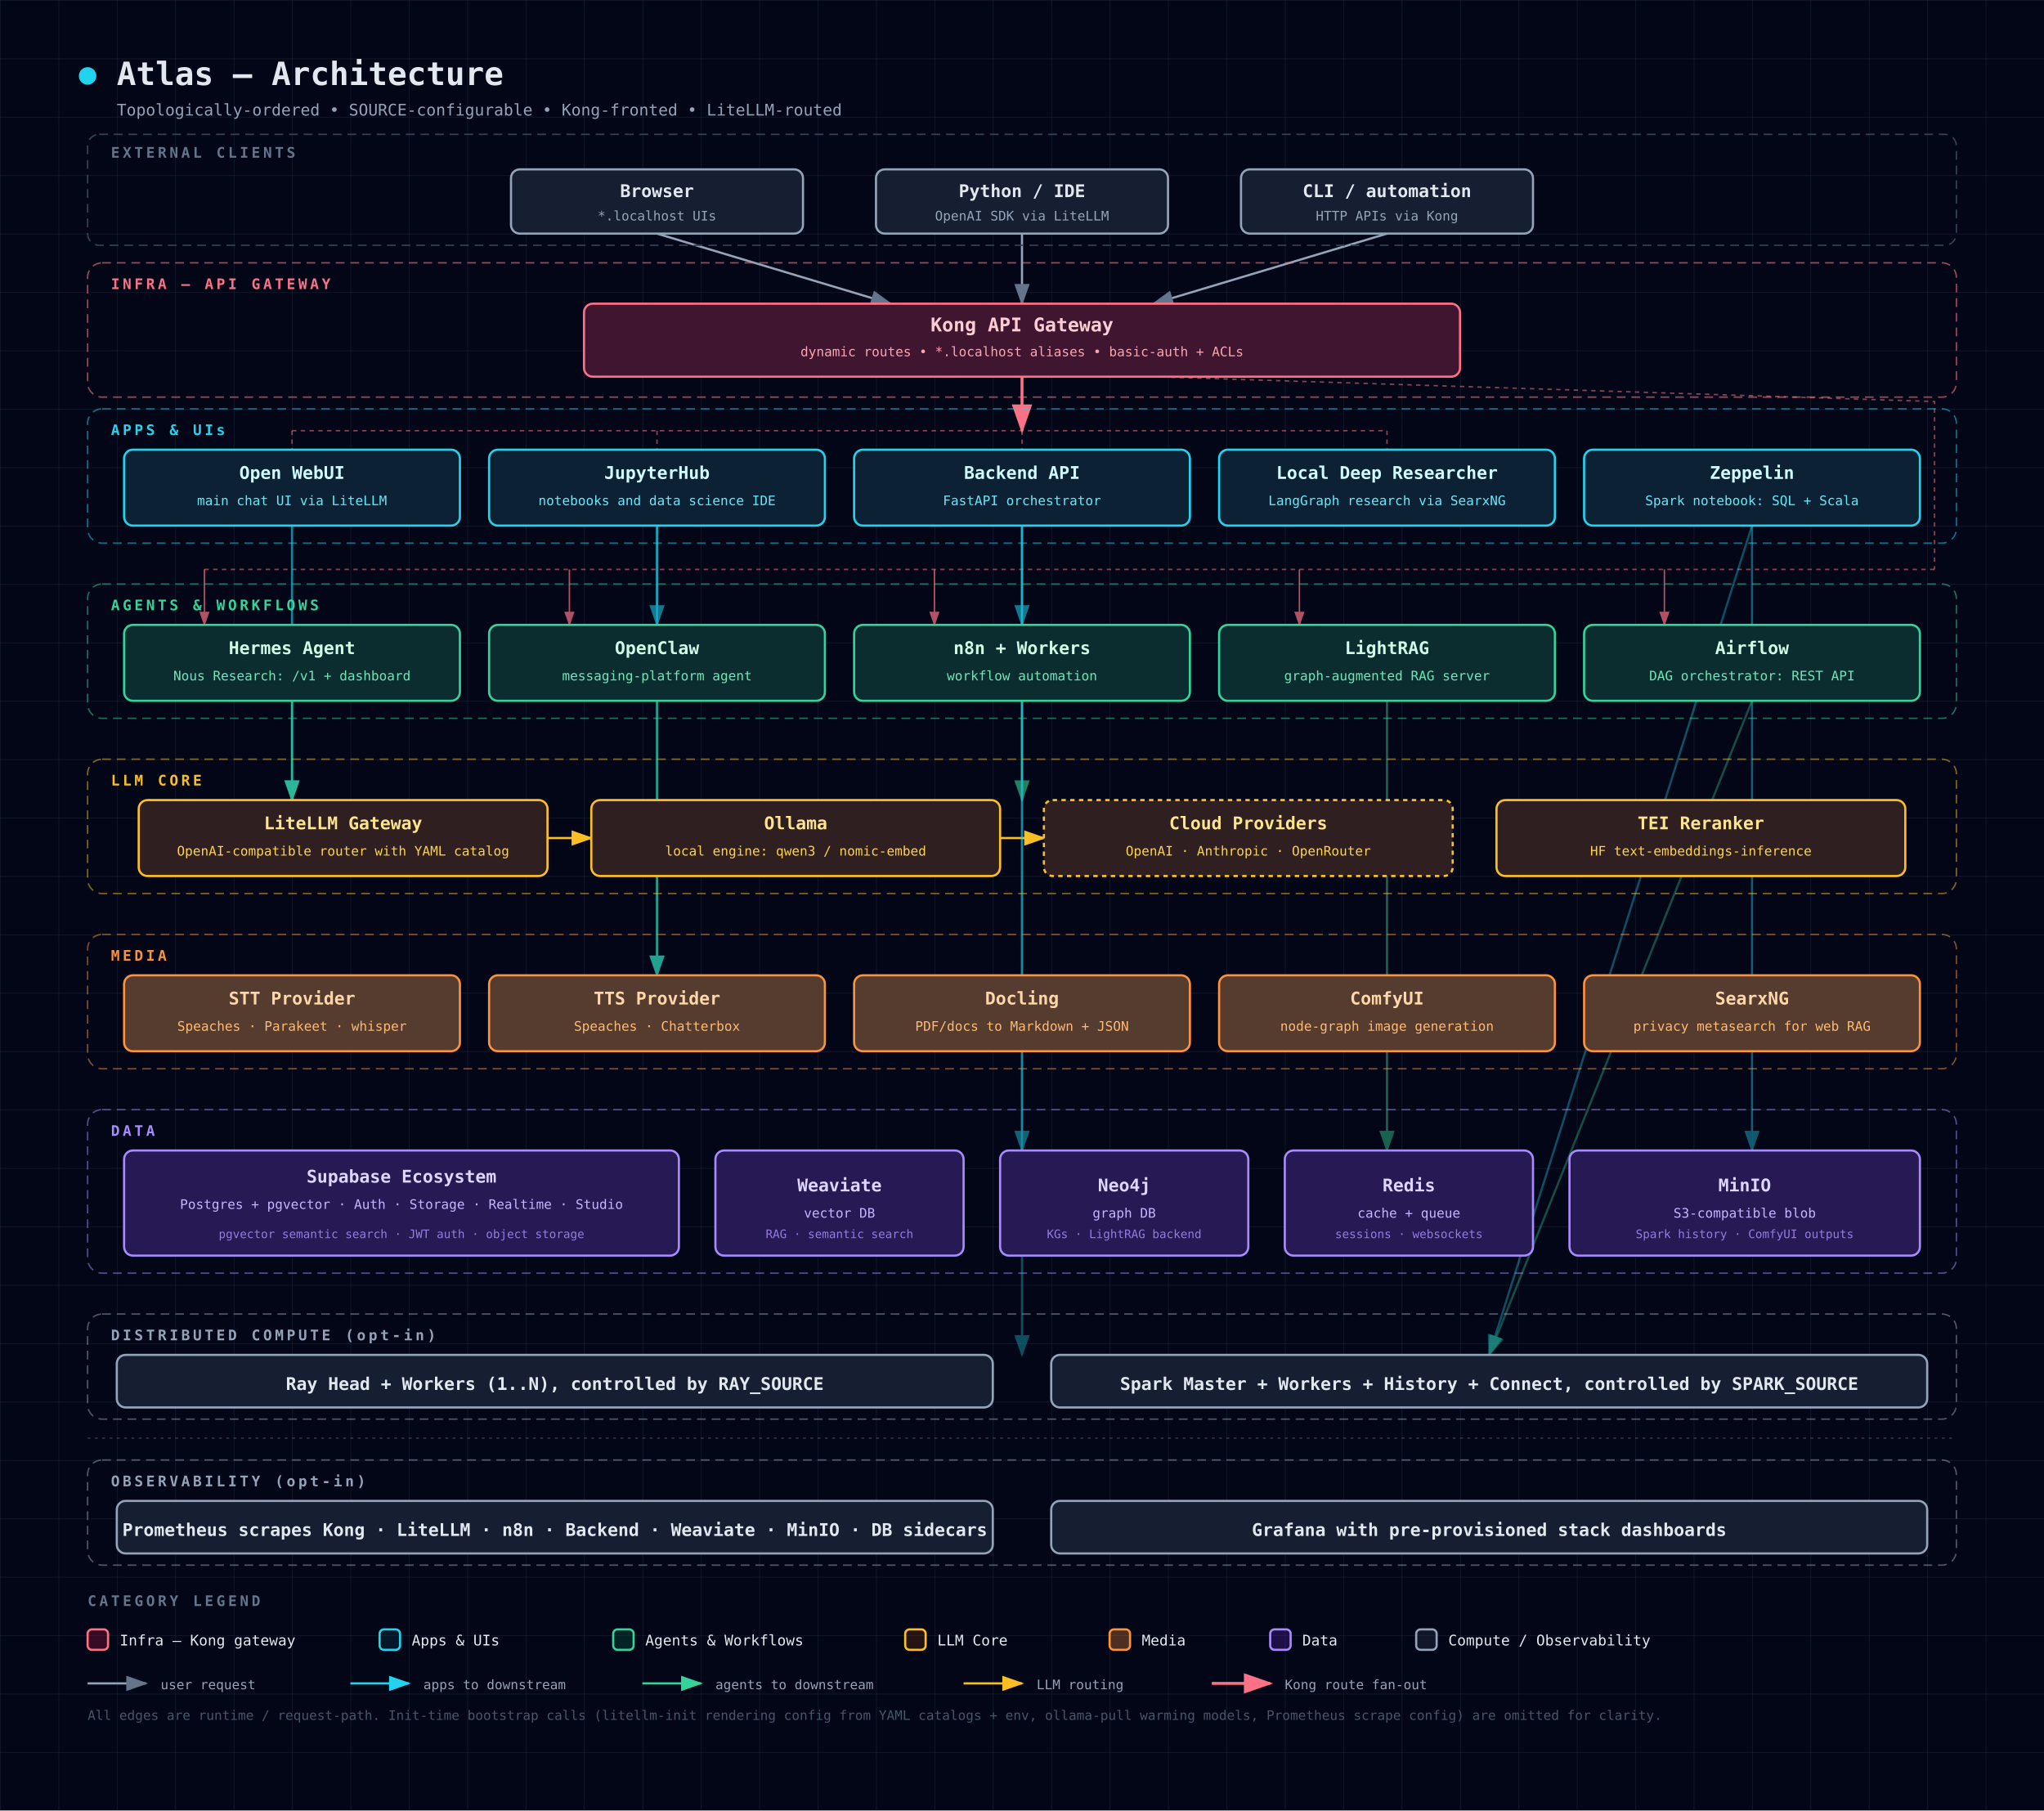
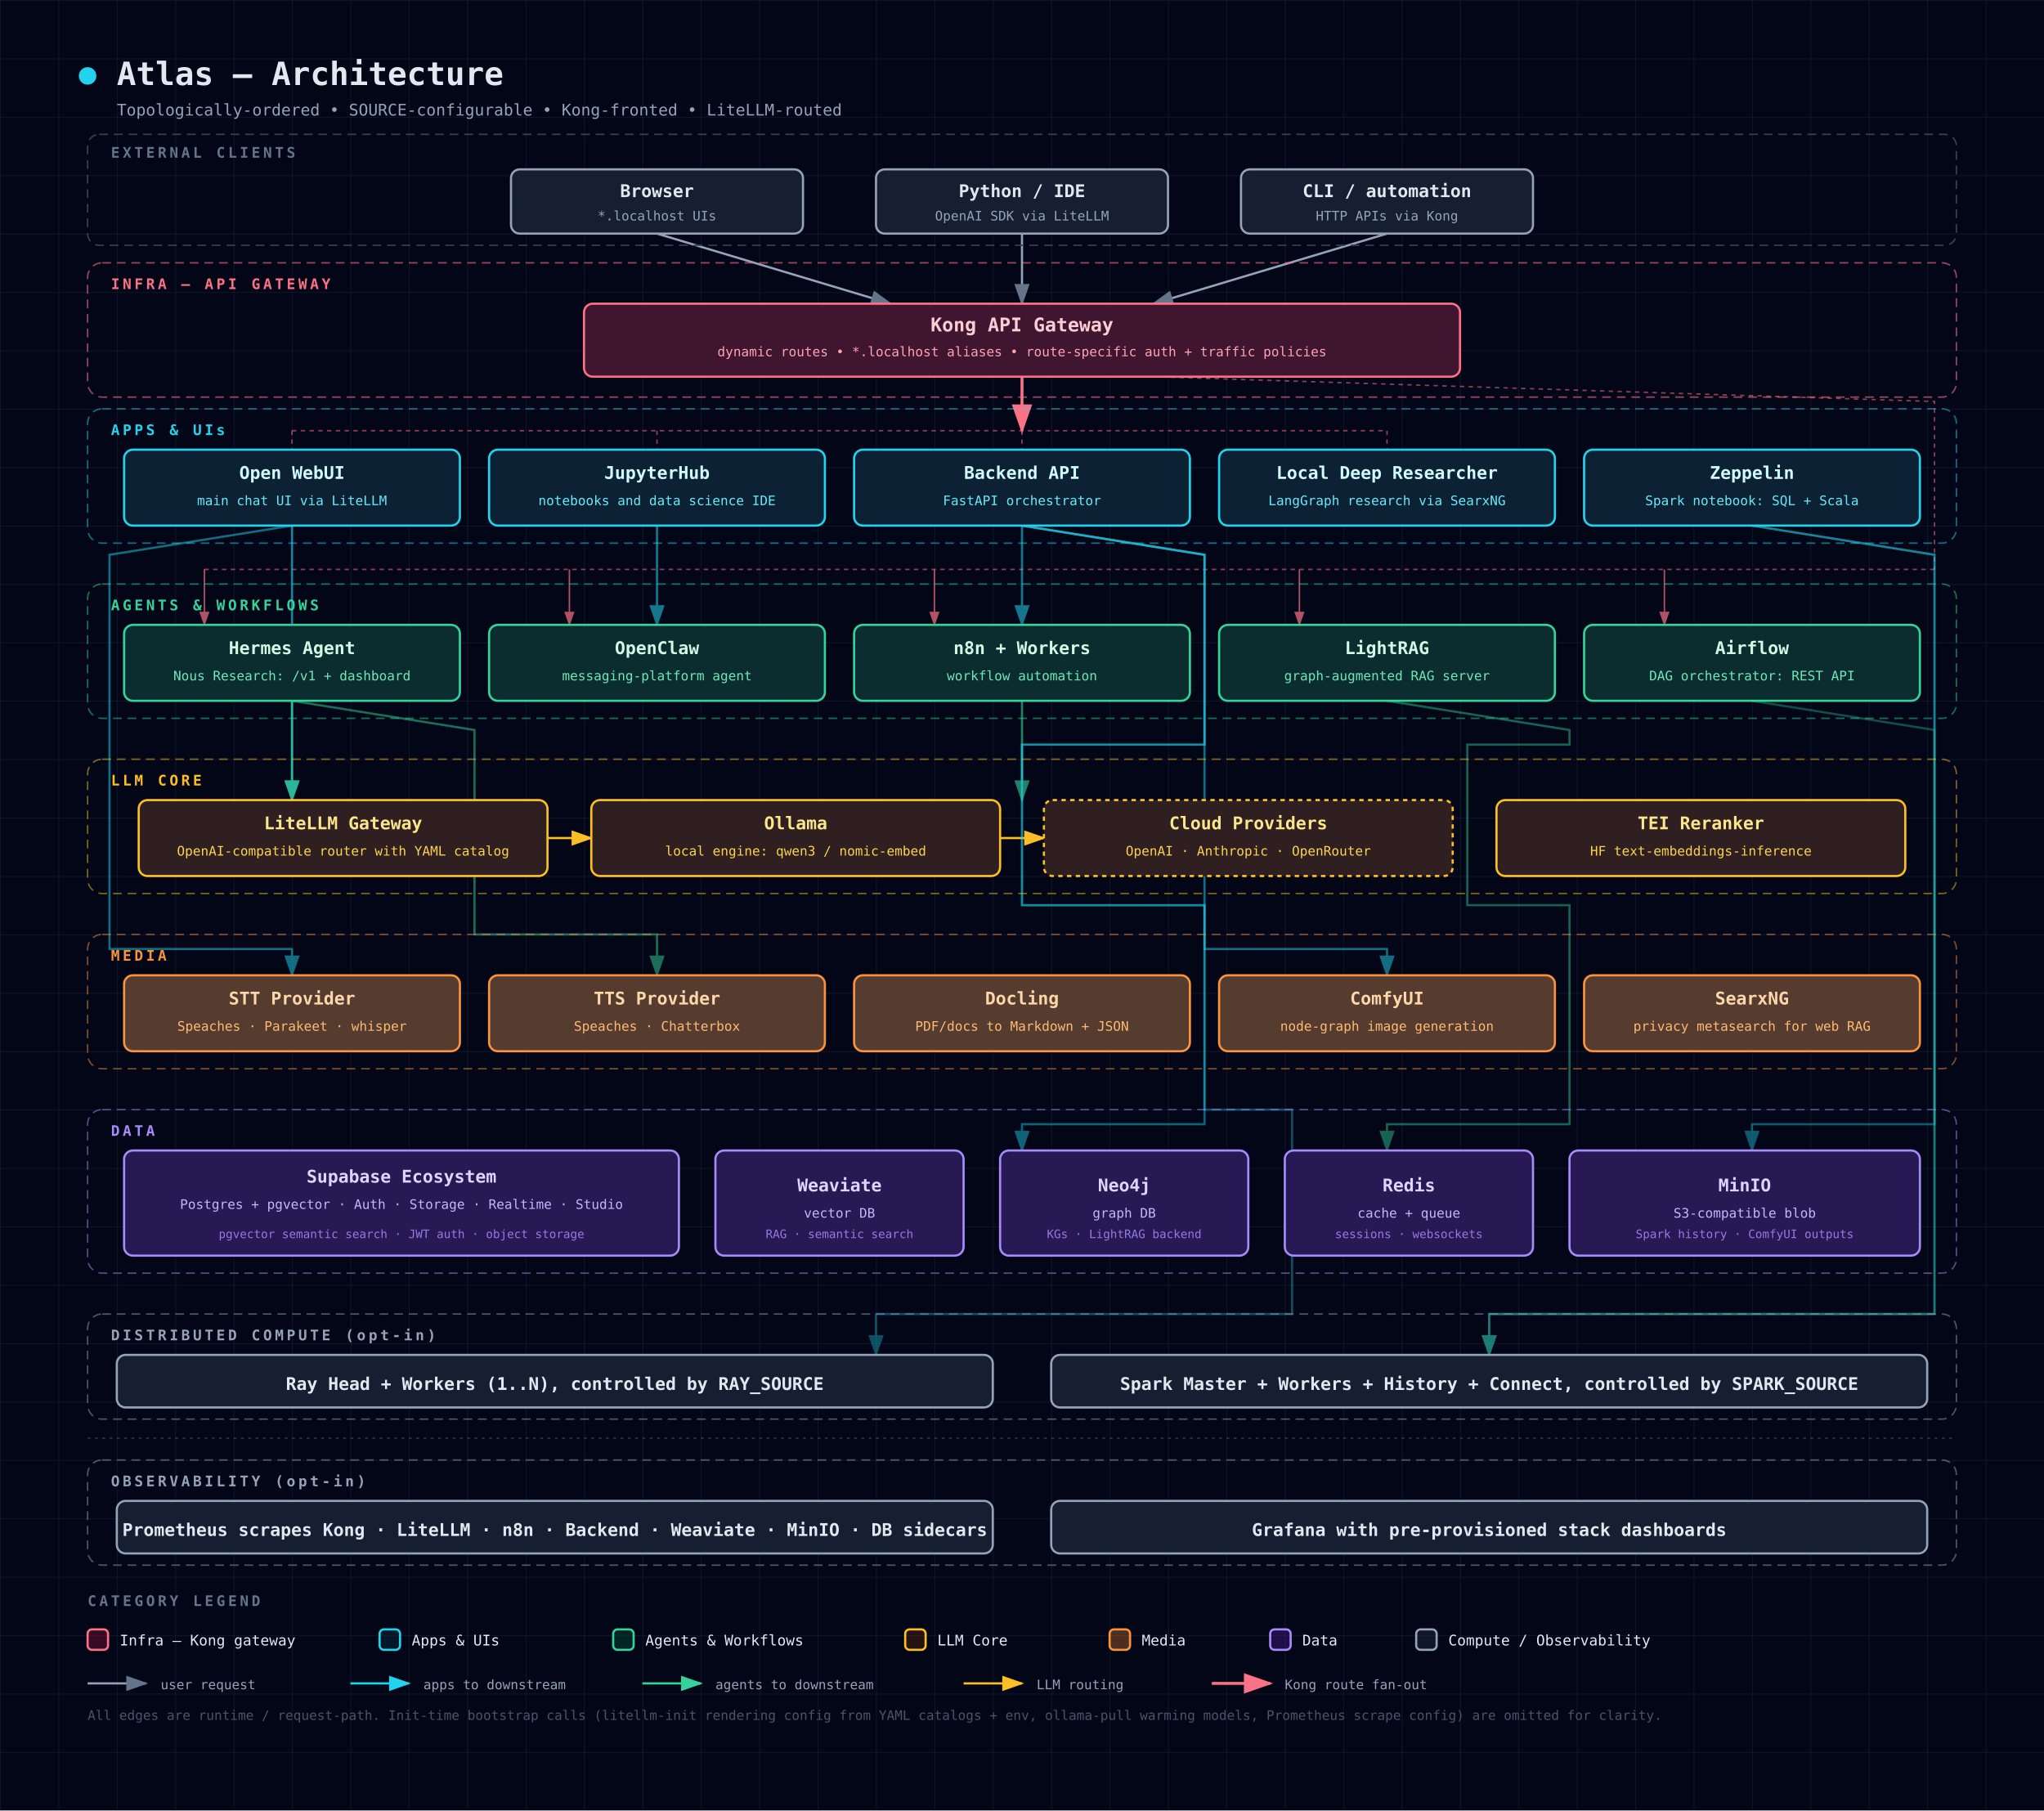
<svg xmlns="http://www.w3.org/2000/svg" viewBox="0 0 1400 1240" preserveAspectRatio="xMidYMid meet" font-family="'JetBrains Mono', 'Fira Code', Menlo, Consolas, monospace">
  <defs>
    <pattern id="grid" width="40" height="40" patternUnits="userSpaceOnUse">
      <path d="M 40 0 L 0 0 0 40" fill="none" stroke="#1e293b" stroke-width="0.5" />
    </pattern>
    <marker id="arrow" markerWidth="10" markerHeight="7" refX="9" refY="3.5" orient="auto">
      <polygon points="0 0, 10 3.5, 0 7" fill="#64748b" />
    </marker>
    <marker id="arrow-cyan" markerWidth="10" markerHeight="7" refX="9" refY="3.5" orient="auto">
      <polygon points="0 0, 10 3.5, 0 7" fill="#22d3ee" />
    </marker>
    <marker id="arrow-emerald" markerWidth="10" markerHeight="7" refX="9" refY="3.5" orient="auto">
      <polygon points="0 0, 10 3.5, 0 7" fill="#34d399" />
    </marker>
    <marker id="arrow-amber" markerWidth="10" markerHeight="7" refX="9" refY="3.5" orient="auto">
      <polygon points="0 0, 10 3.5, 0 7" fill="#fbbf24" />
    </marker>
    <marker id="arrow-rose" markerWidth="10" markerHeight="7" refX="9" refY="3.5" orient="auto">
      <polygon points="0 0, 10 3.5, 0 7" fill="#fb7185" />
    </marker>
    <marker id="arrow-slate" markerWidth="10" markerHeight="7" refX="9" refY="3.5" orient="auto">
      <polygon points="0 0, 10 3.5, 0 7" fill="#94a3b8" />
    </marker>
  </defs>
  <rect width="1400" height="1240" fill="#020617" />
  <rect width="1400" height="1240" fill="url(#grid)" />
  <g transform="translate(60, 30)">
    <circle cx="0" cy="22" r="6" fill="#22d3ee">
      <animate attributeName="opacity" values="0.4;1;0.4" dur="2s" repeatCount="indefinite" />
    </circle>
    <text x="20" y="22" fill="#e2e8f0" font-size="22" font-weight="700" dominant-baseline="middle">Atlas — Architecture</text>
    <text x="20" y="46" fill="#94a3b8" font-size="11" dominant-baseline="middle">Topologically-ordered • SOURCE-configurable • Kong-fronted • LiteLLM-routed</text>
  </g>
  <line x1="450" y1="160" x2="610" y2="208" stroke="#94a3b8" stroke-width="1.5" marker-end="url(#arrow)" />
  <line x1="700" y1="160" x2="700" y2="208" stroke="#94a3b8" stroke-width="1.5" marker-end="url(#arrow)" />
  <line x1="950" y1="160" x2="790" y2="208" stroke="#94a3b8" stroke-width="1.5" marker-end="url(#arrow)" />
  <line x1="700" y1="258" x2="700" y2="295" stroke="#fb7185" stroke-width="2" marker-end="url(#arrow-rose)" />
  <line x1="200" y1="295" x2="950" y2="295" stroke="#fb7185" stroke-width="1" stroke-dasharray="3,3" opacity="0.55" />
  <line x1="200" y1="295" x2="200" y2="308" stroke="#fb7185" stroke-width="1" stroke-dasharray="3,3" opacity="0.55" />
  <line x1="450" y1="295" x2="450" y2="308" stroke="#fb7185" stroke-width="1" stroke-dasharray="3,3" opacity="0.55" />
  <line x1="700" y1="295" x2="700" y2="308" stroke="#fb7185" stroke-width="1" stroke-dasharray="3,3" opacity="0.55" />
  <line x1="950" y1="295" x2="950" y2="308" stroke="#fb7185" stroke-width="1" stroke-dasharray="3,3" opacity="0.55" />
  <path d="M 790 258 L 1325 275 L 1325 390" fill="none" stroke="#fb7185" stroke-width="1" stroke-dasharray="3,3" opacity="0.55" />
  <line x1="140" y1="390" x2="1325" y2="390" stroke="#fb7185" stroke-width="1" stroke-dasharray="3,3" opacity="0.55" />
  <line x1="140" y1="390" x2="140" y2="428" stroke="#fb7185" stroke-width="1" marker-end="url(#arrow-rose)" opacity="0.7" />
  <line x1="390" y1="390" x2="390" y2="428" stroke="#fb7185" stroke-width="1" marker-end="url(#arrow-rose)" opacity="0.7" />
  <line x1="640" y1="390" x2="640" y2="428" stroke="#fb7185" stroke-width="1" marker-end="url(#arrow-rose)" opacity="0.7" />
  <line x1="890" y1="390" x2="890" y2="428" stroke="#fb7185" stroke-width="1" marker-end="url(#arrow-rose)" opacity="0.7" />
  <line x1="1140" y1="390" x2="1140" y2="428" stroke="#fb7185" stroke-width="1" marker-end="url(#arrow-rose)" opacity="0.7" />
  <line x1="450" y1="360" x2="450" y2="428" stroke="#22d3ee" stroke-width="1.5" marker-end="url(#arrow-cyan)" opacity="0.55" />
  <line x1="700" y1="360" x2="700" y2="428" stroke="#22d3ee" stroke-width="1.5" marker-end="url(#arrow-cyan)" opacity="0.55" />
  <line x1="200" y1="360" x2="200" y2="548" stroke="#22d3ee" stroke-width="1.5" marker-end="url(#arrow-cyan)" opacity="0.6" />
  <line x1="200" y1="480" x2="200" y2="548" stroke="#34d399" stroke-width="1.5" marker-end="url(#arrow-emerald)" opacity="0.65" />
  <line x1="700" y1="480" x2="700" y2="548" stroke="#34d399" stroke-width="1.5" marker-end="url(#arrow-emerald)" opacity="0.6" />
  <line x1="375" y1="574" x2="405" y2="574" stroke="#fbbf24" stroke-width="1.5" marker-end="url(#arrow-amber)" />
  <line x1="685" y1="574" x2="715" y2="574" stroke="#fbbf24" stroke-width="1.5" marker-end="url(#arrow-amber)" />
-   <line x1="450" y1="360" x2="450" y2="668" stroke="#22d3ee" stroke-width="1.5" marker-end="url(#arrow-cyan)" opacity="0.5" />
-   <line x1="450" y1="480" x2="450" y2="668" stroke="#34d399" stroke-width="1.5" marker-end="url(#arrow-emerald)" opacity="0.5" />
-   <line x1="700" y1="360" x2="700" y2="788" stroke="#22d3ee" stroke-width="1.5" marker-end="url(#arrow-cyan)" opacity="0.45" />
-   <line x1="1200" y1="360" x2="1200" y2="788" stroke="#22d3ee" stroke-width="1.5" marker-end="url(#arrow-cyan)" opacity="0.4" />
-   <line x1="950" y1="480" x2="950" y2="788" stroke="#34d399" stroke-width="1.5" marker-end="url(#arrow-emerald)" opacity="0.45" />
-   <line x1="700" y1="360" x2="700" y2="928" stroke="#22d3ee" stroke-width="1.5" marker-end="url(#arrow-cyan)" opacity="0.35" />
-   <line x1="1200" y1="360" x2="1020" y2="928" stroke="#22d3ee" stroke-width="1.5" marker-end="url(#arrow-cyan)" opacity="0.35" />
-   <line x1="1200" y1="480" x2="1020" y2="928" stroke="#34d399" stroke-width="1.5" marker-end="url(#arrow-emerald)" opacity="0.35" />
+   <path d="M 200 360 L 75 380 L 75 650 L 200 650 L 200 668" fill="none" stroke="#22d3ee" stroke-width="1.5" marker-end="url(#arrow-cyan)" opacity="0.5" />
+   <path d="M 700 360 L 825 380 L 825 650 L 950 650 L 950 668" fill="none" stroke="#22d3ee" stroke-width="1.5" marker-end="url(#arrow-cyan)" opacity="0.5" />
+   <path d="M 200 480 L 325 500 L 325 640 L 450 640 L 450 668" fill="none" stroke="#34d399" stroke-width="1.5" marker-end="url(#arrow-emerald)" opacity="0.5" />
+   <path d="M 700 360 L 825 380 L 825 510 L 700 510 L 700 620 L 825 620 L 825 770 L 700 770 L 700 788" fill="none" stroke="#22d3ee" stroke-width="1.5" marker-end="url(#arrow-cyan)" opacity="0.45" />
+   <path d="M 1200 360 L 1325 380 L 1325 770 L 1200 770 L 1200 788" fill="none" stroke="#22d3ee" stroke-width="1.5" marker-end="url(#arrow-cyan)" opacity="0.4" />
+   <path d="M 950 480 L 1075 500 L 1075 510 L 1005 510 L 1005 620 L 1075 620 L 1075 770 L 950 770 L 950 788" fill="none" stroke="#34d399" stroke-width="1.5" marker-end="url(#arrow-emerald)" opacity="0.45" />
+   <path d="M 700 360 L 825 380 L 825 510 L 700 510 L 700 620 L 825 620 L 825 760 L 885 760 L 885 900 L 600 900 L 600 928" fill="none" stroke="#22d3ee" stroke-width="1.5" marker-end="url(#arrow-cyan)" opacity="0.35" />
+   <path d="M 1200 360 L 1325 380 L 1325 900 L 1020 900 L 1020 928" fill="none" stroke="#22d3ee" stroke-width="1.5" marker-end="url(#arrow-cyan)" opacity="0.35" />
+   <path d="M 1200 480 L 1325 500 L 1325 900 L 1020 900 L 1020 928" fill="none" stroke="#34d399" stroke-width="1.5" marker-end="url(#arrow-emerald)" opacity="0.35" />
  <line x1="60" y1="985" x2="1340" y2="985" stroke="#64748b" stroke-width="1" stroke-dasharray="2,3" opacity="0.4" />
  <g>
    <rect x="60" y="92" width="1280" height="76" rx="8" fill="none" stroke="#334155" stroke-width="1" stroke-dasharray="6,4" />
    <text x="76" y="108" fill="#64748b" font-size="10" font-weight="600" letter-spacing="2">EXTERNAL CLIENTS</text>
    <rect x="350" y="116" width="200" height="44" rx="6" fill="#0f172a" />
    <rect x="350" y="116" width="200" height="44" rx="6" fill="rgba(30, 41, 59, 0.5)" stroke="#94a3b8" stroke-width="1.5" />
    <text x="450" y="135" fill="#e2e8f0" font-size="12" font-weight="600" text-anchor="middle">Browser</text>
    <text x="450" y="151" fill="#94a3b8" font-size="9" text-anchor="middle">*.localhost UIs</text>
    <rect x="600" y="116" width="200" height="44" rx="6" fill="#0f172a" />
    <rect x="600" y="116" width="200" height="44" rx="6" fill="rgba(30, 41, 59, 0.5)" stroke="#94a3b8" stroke-width="1.5" />
    <text x="700" y="135" fill="#e2e8f0" font-size="12" font-weight="600" text-anchor="middle">Python / IDE</text>
    <text x="700" y="151" fill="#94a3b8" font-size="9" text-anchor="middle">OpenAI SDK via LiteLLM</text>
    <rect x="850" y="116" width="200" height="44" rx="6" fill="#0f172a" />
    <rect x="850" y="116" width="200" height="44" rx="6" fill="rgba(30, 41, 59, 0.5)" stroke="#94a3b8" stroke-width="1.5" />
    <text x="950" y="135" fill="#e2e8f0" font-size="12" font-weight="600" text-anchor="middle">CLI / automation</text>
    <text x="950" y="151" fill="#94a3b8" font-size="9" text-anchor="middle">HTTP APIs via Kong</text>
  </g>
  <g>
    <rect x="60" y="180" width="1280" height="92" rx="10" fill="none" stroke="#fb7185" stroke-width="1" stroke-dasharray="6,4" opacity="0.6" />
    <text x="76" y="198" fill="#fb7185" font-size="10" font-weight="600" letter-spacing="2">INFRA — API GATEWAY</text>
    <rect x="400" y="208" width="600" height="50" rx="6" fill="#0f172a" />
    <rect x="400" y="208" width="600" height="50" rx="6" fill="rgba(136, 19, 55, 0.4)" stroke="#fb7185" stroke-width="1.5" />
    <text x="700" y="227" fill="#fecdd3" font-size="13" font-weight="700" text-anchor="middle">Kong API Gateway</text>
-     <text x="700" y="244" fill="#fda4af" font-size="9" text-anchor="middle">dynamic routes • *.localhost aliases • basic-auth + ACLs</text>
+     <text x="700" y="244" fill="#fda4af" font-size="9" text-anchor="middle">dynamic routes • *.localhost aliases • route-specific auth + traffic policies</text>
  </g>
  <g>
    <rect x="60" y="280" width="1280" height="92" rx="10" fill="none" stroke="#22d3ee" stroke-width="1" stroke-dasharray="6,4" opacity="0.5" />
    <text x="76" y="298" fill="#22d3ee" font-size="10" font-weight="600" letter-spacing="2">APPS &amp; UIs</text>
    <rect x="85" y="308" width="230" height="52" rx="6" fill="#0f172a" />
    <rect x="85" y="308" width="230" height="52" rx="6" fill="rgba(8, 51, 68, 0.4)" stroke="#22d3ee" stroke-width="1.5" />
    <text x="200" y="328" fill="#cffafe" font-size="12" font-weight="600" text-anchor="middle">Open WebUI</text>
    <text x="200" y="346" fill="#67e8f9" font-size="9" text-anchor="middle">main chat UI via LiteLLM</text>
    <rect x="335" y="308" width="230" height="52" rx="6" fill="#0f172a" />
    <rect x="335" y="308" width="230" height="52" rx="6" fill="rgba(8, 51, 68, 0.4)" stroke="#22d3ee" stroke-width="1.5" />
    <text x="450" y="328" fill="#cffafe" font-size="12" font-weight="600" text-anchor="middle">JupyterHub</text>
    <text x="450" y="346" fill="#67e8f9" font-size="9" text-anchor="middle">notebooks and data science IDE</text>
    <rect x="585" y="308" width="230" height="52" rx="6" fill="#0f172a" />
    <rect x="585" y="308" width="230" height="52" rx="6" fill="rgba(8, 51, 68, 0.4)" stroke="#22d3ee" stroke-width="1.5" />
    <text x="700" y="328" fill="#cffafe" font-size="12" font-weight="600" text-anchor="middle">Backend API</text>
    <text x="700" y="346" fill="#67e8f9" font-size="9" text-anchor="middle">FastAPI orchestrator</text>
    <rect x="835" y="308" width="230" height="52" rx="6" fill="#0f172a" />
    <rect x="835" y="308" width="230" height="52" rx="6" fill="rgba(8, 51, 68, 0.4)" stroke="#22d3ee" stroke-width="1.5" />
    <text x="950" y="328" fill="#cffafe" font-size="12" font-weight="600" text-anchor="middle">Local Deep Researcher</text>
    <text x="950" y="346" fill="#67e8f9" font-size="9" text-anchor="middle">LangGraph research via SearxNG</text>
    <rect x="1085" y="308" width="230" height="52" rx="6" fill="#0f172a" />
    <rect x="1085" y="308" width="230" height="52" rx="6" fill="rgba(8, 51, 68, 0.4)" stroke="#22d3ee" stroke-width="1.5" />
    <text x="1200" y="328" fill="#cffafe" font-size="12" font-weight="600" text-anchor="middle">Zeppelin</text>
    <text x="1200" y="346" fill="#67e8f9" font-size="9" text-anchor="middle">Spark notebook: SQL + Scala</text>
  </g>
  <g>
    <rect x="60" y="400" width="1280" height="92" rx="10" fill="none" stroke="#34d399" stroke-width="1" stroke-dasharray="6,4" opacity="0.5" />
    <text x="76" y="418" fill="#34d399" font-size="10" font-weight="600" letter-spacing="2">AGENTS &amp; WORKFLOWS</text>
    <rect x="85" y="428" width="230" height="52" rx="6" fill="#0f172a" />
    <rect x="85" y="428" width="230" height="52" rx="6" fill="rgba(6, 78, 59, 0.4)" stroke="#34d399" stroke-width="1.5" />
    <text x="200" y="448" fill="#d1fae5" font-size="12" font-weight="600" text-anchor="middle">Hermes Agent</text>
    <text x="200" y="466" fill="#6ee7b7" font-size="9" text-anchor="middle">Nous Research: /v1 + dashboard</text>
    <rect x="335" y="428" width="230" height="52" rx="6" fill="#0f172a" />
    <rect x="335" y="428" width="230" height="52" rx="6" fill="rgba(6, 78, 59, 0.4)" stroke="#34d399" stroke-width="1.5" />
    <text x="450" y="448" fill="#d1fae5" font-size="12" font-weight="600" text-anchor="middle">OpenClaw</text>
    <text x="450" y="466" fill="#6ee7b7" font-size="9" text-anchor="middle">messaging-platform agent</text>
    <rect x="585" y="428" width="230" height="52" rx="6" fill="#0f172a" />
    <rect x="585" y="428" width="230" height="52" rx="6" fill="rgba(6, 78, 59, 0.4)" stroke="#34d399" stroke-width="1.5" />
    <text x="700" y="448" fill="#d1fae5" font-size="12" font-weight="600" text-anchor="middle">n8n + Workers</text>
    <text x="700" y="466" fill="#6ee7b7" font-size="9" text-anchor="middle">workflow automation</text>
    <rect x="835" y="428" width="230" height="52" rx="6" fill="#0f172a" />
    <rect x="835" y="428" width="230" height="52" rx="6" fill="rgba(6, 78, 59, 0.4)" stroke="#34d399" stroke-width="1.5" />
    <text x="950" y="448" fill="#d1fae5" font-size="12" font-weight="600" text-anchor="middle">LightRAG</text>
    <text x="950" y="466" fill="#6ee7b7" font-size="9" text-anchor="middle">graph-augmented RAG server</text>
    <rect x="1085" y="428" width="230" height="52" rx="6" fill="#0f172a" />
    <rect x="1085" y="428" width="230" height="52" rx="6" fill="rgba(6, 78, 59, 0.4)" stroke="#34d399" stroke-width="1.5" />
    <text x="1200" y="448" fill="#d1fae5" font-size="12" font-weight="600" text-anchor="middle">Airflow</text>
    <text x="1200" y="466" fill="#6ee7b7" font-size="9" text-anchor="middle">DAG orchestrator: REST API</text>
  </g>
  <g>
    <rect x="60" y="520" width="1280" height="92" rx="10" fill="none" stroke="#fbbf24" stroke-width="1" stroke-dasharray="6,4" opacity="0.5" />
    <text x="76" y="538" fill="#fbbf24" font-size="10" font-weight="600" letter-spacing="2">LLM CORE</text>
    <rect x="95" y="548" width="280" height="52" rx="6" fill="#0f172a" />
    <rect x="95" y="548" width="280" height="52" rx="6" fill="rgba(120, 53, 15, 0.3)" stroke="#fbbf24" stroke-width="1.5" />
    <text x="235" y="568" fill="#fde68a" font-size="12" font-weight="600" text-anchor="middle">LiteLLM Gateway</text>
    <text x="235" y="586" fill="#fcd34d" font-size="9" text-anchor="middle">OpenAI-compatible router with YAML catalog</text>
    <rect x="405" y="548" width="280" height="52" rx="6" fill="#0f172a" />
    <rect x="405" y="548" width="280" height="52" rx="6" fill="rgba(120, 53, 15, 0.3)" stroke="#fbbf24" stroke-width="1.5" />
    <text x="545" y="568" fill="#fde68a" font-size="12" font-weight="600" text-anchor="middle">Ollama</text>
    <text x="545" y="586" fill="#fcd34d" font-size="9" text-anchor="middle">local engine: qwen3 / nomic-embed</text>
    <rect x="715" y="548" width="280" height="52" rx="6" fill="#0f172a" />
    <rect x="715" y="548" width="280" height="52" rx="6" fill="rgba(120, 53, 15, 0.3)" stroke="#fbbf24" stroke-width="1.5" stroke-dasharray="3,3" />
    <text x="855" y="568" fill="#fde68a" font-size="12" font-weight="600" text-anchor="middle">Cloud Providers</text>
    <text x="855" y="586" fill="#fcd34d" font-size="9" text-anchor="middle">OpenAI · Anthropic · OpenRouter</text>
    <rect x="1025" y="548" width="280" height="52" rx="6" fill="#0f172a" />
    <rect x="1025" y="548" width="280" height="52" rx="6" fill="rgba(120, 53, 15, 0.3)" stroke="#fbbf24" stroke-width="1.5" />
    <text x="1165" y="568" fill="#fde68a" font-size="12" font-weight="600" text-anchor="middle">TEI Reranker</text>
    <text x="1165" y="586" fill="#fcd34d" font-size="9" text-anchor="middle">HF text-embeddings-inference</text>
  </g>
  <g>
    <rect x="60" y="640" width="1280" height="92" rx="10" fill="none" stroke="#fb923c" stroke-width="1" stroke-dasharray="6,4" opacity="0.5" />
    <text x="76" y="658" fill="#fb923c" font-size="10" font-weight="600" letter-spacing="2">MEDIA</text>
    <rect x="85" y="668" width="230" height="52" rx="6" fill="#0f172a" />
    <rect x="85" y="668" width="230" height="52" rx="6" fill="rgba(251, 146, 60, 0.3)" stroke="#fb923c" stroke-width="1.5" />
    <text x="200" y="688" fill="#fed7aa" font-size="12" font-weight="600" text-anchor="middle">STT Provider</text>
    <text x="200" y="706" fill="#fdba74" font-size="9" text-anchor="middle">Speaches · Parakeet · whisper</text>
    <rect x="335" y="668" width="230" height="52" rx="6" fill="#0f172a" />
    <rect x="335" y="668" width="230" height="52" rx="6" fill="rgba(251, 146, 60, 0.3)" stroke="#fb923c" stroke-width="1.5" />
    <text x="450" y="688" fill="#fed7aa" font-size="12" font-weight="600" text-anchor="middle">TTS Provider</text>
    <text x="450" y="706" fill="#fdba74" font-size="9" text-anchor="middle">Speaches · Chatterbox</text>
    <rect x="585" y="668" width="230" height="52" rx="6" fill="#0f172a" />
    <rect x="585" y="668" width="230" height="52" rx="6" fill="rgba(251, 146, 60, 0.3)" stroke="#fb923c" stroke-width="1.5" />
    <text x="700" y="688" fill="#fed7aa" font-size="12" font-weight="600" text-anchor="middle">Docling</text>
    <text x="700" y="706" fill="#fdba74" font-size="9" text-anchor="middle">PDF/docs to Markdown + JSON</text>
    <rect x="835" y="668" width="230" height="52" rx="6" fill="#0f172a" />
    <rect x="835" y="668" width="230" height="52" rx="6" fill="rgba(251, 146, 60, 0.3)" stroke="#fb923c" stroke-width="1.5" />
    <text x="950" y="688" fill="#fed7aa" font-size="12" font-weight="600" text-anchor="middle">ComfyUI</text>
    <text x="950" y="706" fill="#fdba74" font-size="9" text-anchor="middle">node-graph image generation</text>
    <rect x="1085" y="668" width="230" height="52" rx="6" fill="#0f172a" />
    <rect x="1085" y="668" width="230" height="52" rx="6" fill="rgba(251, 146, 60, 0.3)" stroke="#fb923c" stroke-width="1.5" />
    <text x="1200" y="688" fill="#fed7aa" font-size="12" font-weight="600" text-anchor="middle">SearxNG</text>
    <text x="1200" y="706" fill="#fdba74" font-size="9" text-anchor="middle">privacy metasearch for web RAG</text>
  </g>
  <g>
    <rect x="60" y="760" width="1280" height="112" rx="10" fill="none" stroke="#a78bfa" stroke-width="1" stroke-dasharray="6,4" opacity="0.5" />
    <text x="76" y="778" fill="#a78bfa" font-size="10" font-weight="600" letter-spacing="2">DATA</text>
    <rect x="85" y="788" width="380" height="72" rx="6" fill="#0f172a" />
    <rect x="85" y="788" width="380" height="72" rx="6" fill="rgba(76, 29, 149, 0.4)" stroke="#a78bfa" stroke-width="1.5" />
    <text x="275" y="810" fill="#ddd6fe" font-size="12" font-weight="600" text-anchor="middle">Supabase Ecosystem</text>
    <text x="275" y="828" fill="#c4b5fd" font-size="9" text-anchor="middle">Postgres + pgvector · Auth · Storage · Realtime · Studio</text>
    <text x="275" y="848" fill="#a78bfa" font-size="8" text-anchor="middle" opacity="0.85">pgvector semantic search · JWT auth · object storage</text>
    <rect x="490" y="788" width="170" height="72" rx="6" fill="#0f172a" />
    <rect x="490" y="788" width="170" height="72" rx="6" fill="rgba(76, 29, 149, 0.4)" stroke="#a78bfa" stroke-width="1.5" />
    <text x="575" y="816" fill="#ddd6fe" font-size="12" font-weight="600" text-anchor="middle">Weaviate</text>
    <text x="575" y="834" fill="#c4b5fd" font-size="9" text-anchor="middle">vector DB</text>
    <text x="575" y="848" fill="#a78bfa" font-size="8" text-anchor="middle" opacity="0.85">RAG · semantic search</text>
    <rect x="685" y="788" width="170" height="72" rx="6" fill="#0f172a" />
    <rect x="685" y="788" width="170" height="72" rx="6" fill="rgba(76, 29, 149, 0.4)" stroke="#a78bfa" stroke-width="1.5" />
    <text x="770" y="816" fill="#ddd6fe" font-size="12" font-weight="600" text-anchor="middle">Neo4j</text>
    <text x="770" y="834" fill="#c4b5fd" font-size="9" text-anchor="middle">graph DB</text>
    <text x="770" y="848" fill="#a78bfa" font-size="8" text-anchor="middle" opacity="0.85">KGs · LightRAG backend</text>
    <rect x="880" y="788" width="170" height="72" rx="6" fill="#0f172a" />
    <rect x="880" y="788" width="170" height="72" rx="6" fill="rgba(76, 29, 149, 0.4)" stroke="#a78bfa" stroke-width="1.5" />
    <text x="965" y="816" fill="#ddd6fe" font-size="12" font-weight="600" text-anchor="middle">Redis</text>
    <text x="965" y="834" fill="#c4b5fd" font-size="9" text-anchor="middle">cache + queue</text>
    <text x="965" y="848" fill="#a78bfa" font-size="8" text-anchor="middle" opacity="0.85">sessions · websockets</text>
    <rect x="1075" y="788" width="240" height="72" rx="6" fill="#0f172a" />
    <rect x="1075" y="788" width="240" height="72" rx="6" fill="rgba(76, 29, 149, 0.4)" stroke="#a78bfa" stroke-width="1.5" />
    <text x="1195" y="816" fill="#ddd6fe" font-size="12" font-weight="600" text-anchor="middle">MinIO</text>
    <text x="1195" y="834" fill="#c4b5fd" font-size="9" text-anchor="middle">S3-compatible blob</text>
    <text x="1195" y="848" fill="#a78bfa" font-size="8" text-anchor="middle" opacity="0.85">Spark history · ComfyUI outputs</text>
  </g>
  <g>
    <rect x="60" y="900" width="1280" height="72" rx="10" fill="none" stroke="#94a3b8" stroke-width="1" stroke-dasharray="6,4" opacity="0.5" />
    <text x="76" y="918" fill="#94a3b8" font-size="10" font-weight="600" letter-spacing="2">DISTRIBUTED COMPUTE  (opt-in)</text>
    <rect x="80" y="928" width="600" height="36" rx="6" fill="#0f172a" />
    <rect x="80" y="928" width="600" height="36" rx="6" fill="rgba(30, 41, 59, 0.5)" stroke="#94a3b8" stroke-width="1.5" />
    <text x="380" y="952" fill="#e2e8f0" font-size="12" font-weight="600" text-anchor="middle">Ray Head + Workers (1..N), controlled by RAY_SOURCE</text>
    <rect x="720" y="928" width="600" height="36" rx="6" fill="#0f172a" />
    <rect x="720" y="928" width="600" height="36" rx="6" fill="rgba(30, 41, 59, 0.5)" stroke="#94a3b8" stroke-width="1.5" />
    <text x="1020" y="952" fill="#e2e8f0" font-size="12" font-weight="600" text-anchor="middle">Spark Master + Workers + History + Connect, controlled by SPARK_SOURCE</text>
  </g>
  <g>
    <rect x="60" y="1000" width="1280" height="72" rx="10" fill="none" stroke="#94a3b8" stroke-width="1" stroke-dasharray="6,4" opacity="0.5" />
    <text x="76" y="1018" fill="#94a3b8" font-size="10" font-weight="600" letter-spacing="2">OBSERVABILITY  (opt-in)</text>
    <rect x="80" y="1028" width="600" height="36" rx="6" fill="#0f172a" />
    <rect x="80" y="1028" width="600" height="36" rx="6" fill="rgba(30, 41, 59, 0.5)" stroke="#94a3b8" stroke-width="1.5" />
    <text x="380" y="1052" fill="#e2e8f0" font-size="12" font-weight="600" text-anchor="middle">Prometheus scrapes Kong · LiteLLM · n8n · Backend · Weaviate · MinIO · DB sidecars</text>
    <rect x="720" y="1028" width="600" height="36" rx="6" fill="#0f172a" />
    <rect x="720" y="1028" width="600" height="36" rx="6" fill="rgba(30, 41, 59, 0.5)" stroke="#94a3b8" stroke-width="1.5" />
    <text x="1020" y="1052" fill="#e2e8f0" font-size="12" font-weight="600" text-anchor="middle">Grafana with pre-provisioned stack dashboards</text>
  </g>
  <g transform="translate(60, 1100)">
    <text x="0" y="0" fill="#64748b" font-size="10" font-weight="600" letter-spacing="2">CATEGORY LEGEND</text>
    <g transform="translate(0, 16)">
      <rect x="0" y="0" width="14" height="14" rx="3" fill="rgba(136, 19, 55, 0.4)" stroke="#fb7185" stroke-width="1.5" />
      <text x="22" y="11" fill="#e2e8f0" font-size="10">Infra — Kong gateway</text>
      <rect x="200" y="0" width="14" height="14" rx="3" fill="rgba(8, 51, 68, 0.4)" stroke="#22d3ee" stroke-width="1.5" />
      <text x="222" y="11" fill="#e2e8f0" font-size="10">Apps &amp; UIs</text>
      <rect x="360" y="0" width="14" height="14" rx="3" fill="rgba(6, 78, 59, 0.4)" stroke="#34d399" stroke-width="1.5" />
      <text x="382" y="11" fill="#e2e8f0" font-size="10">Agents &amp; Workflows</text>
      <rect x="560" y="0" width="14" height="14" rx="3" fill="rgba(120, 53, 15, 0.3)" stroke="#fbbf24" stroke-width="1.5" />
      <text x="582" y="11" fill="#e2e8f0" font-size="10">LLM Core</text>
      <rect x="700" y="0" width="14" height="14" rx="3" fill="rgba(251, 146, 60, 0.3)" stroke="#fb923c" stroke-width="1.5" />
      <text x="722" y="11" fill="#e2e8f0" font-size="10">Media</text>
      <rect x="810" y="0" width="14" height="14" rx="3" fill="rgba(76, 29, 149, 0.4)" stroke="#a78bfa" stroke-width="1.5" />
      <text x="832" y="11" fill="#e2e8f0" font-size="10">Data</text>
      <rect x="910" y="0" width="14" height="14" rx="3" fill="rgba(30, 41, 59, 0.5)" stroke="#94a3b8" stroke-width="1.5" />
      <text x="932" y="11" fill="#e2e8f0" font-size="10">Compute / Observability</text>
    </g>
    <g transform="translate(0, 46)">
      <line x1="0" y1="7" x2="40" y2="7" stroke="#94a3b8" stroke-width="1.5" marker-end="url(#arrow)" />
      <text x="50" y="11" fill="#94a3b8" font-size="9">user request</text>
      <line x1="180" y1="7" x2="220" y2="7" stroke="#22d3ee" stroke-width="1.5" marker-end="url(#arrow-cyan)" />
      <text x="230" y="11" fill="#94a3b8" font-size="9">apps to downstream</text>
      <line x1="380" y1="7" x2="420" y2="7" stroke="#34d399" stroke-width="1.5" marker-end="url(#arrow-emerald)" />
      <text x="430" y="11" fill="#94a3b8" font-size="9">agents to downstream</text>
      <line x1="600" y1="7" x2="640" y2="7" stroke="#fbbf24" stroke-width="1.5" marker-end="url(#arrow-amber)" />
      <text x="650" y="11" fill="#94a3b8" font-size="9">LLM routing</text>
      <line x1="770" y1="7" x2="810" y2="7" stroke="#fb7185" stroke-width="2" marker-end="url(#arrow-rose)" />
      <text x="820" y="11" fill="#94a3b8" font-size="9">Kong route fan-out</text>
    </g>
    <text x="0" y="78" fill="#475569" font-size="9">All edges are runtime / request-path. Init-time bootstrap calls (litellm-init rendering config from YAML catalogs + env, ollama-pull warming models, Prometheus scrape config) are omitted for clarity.</text>
  </g>
</svg>
